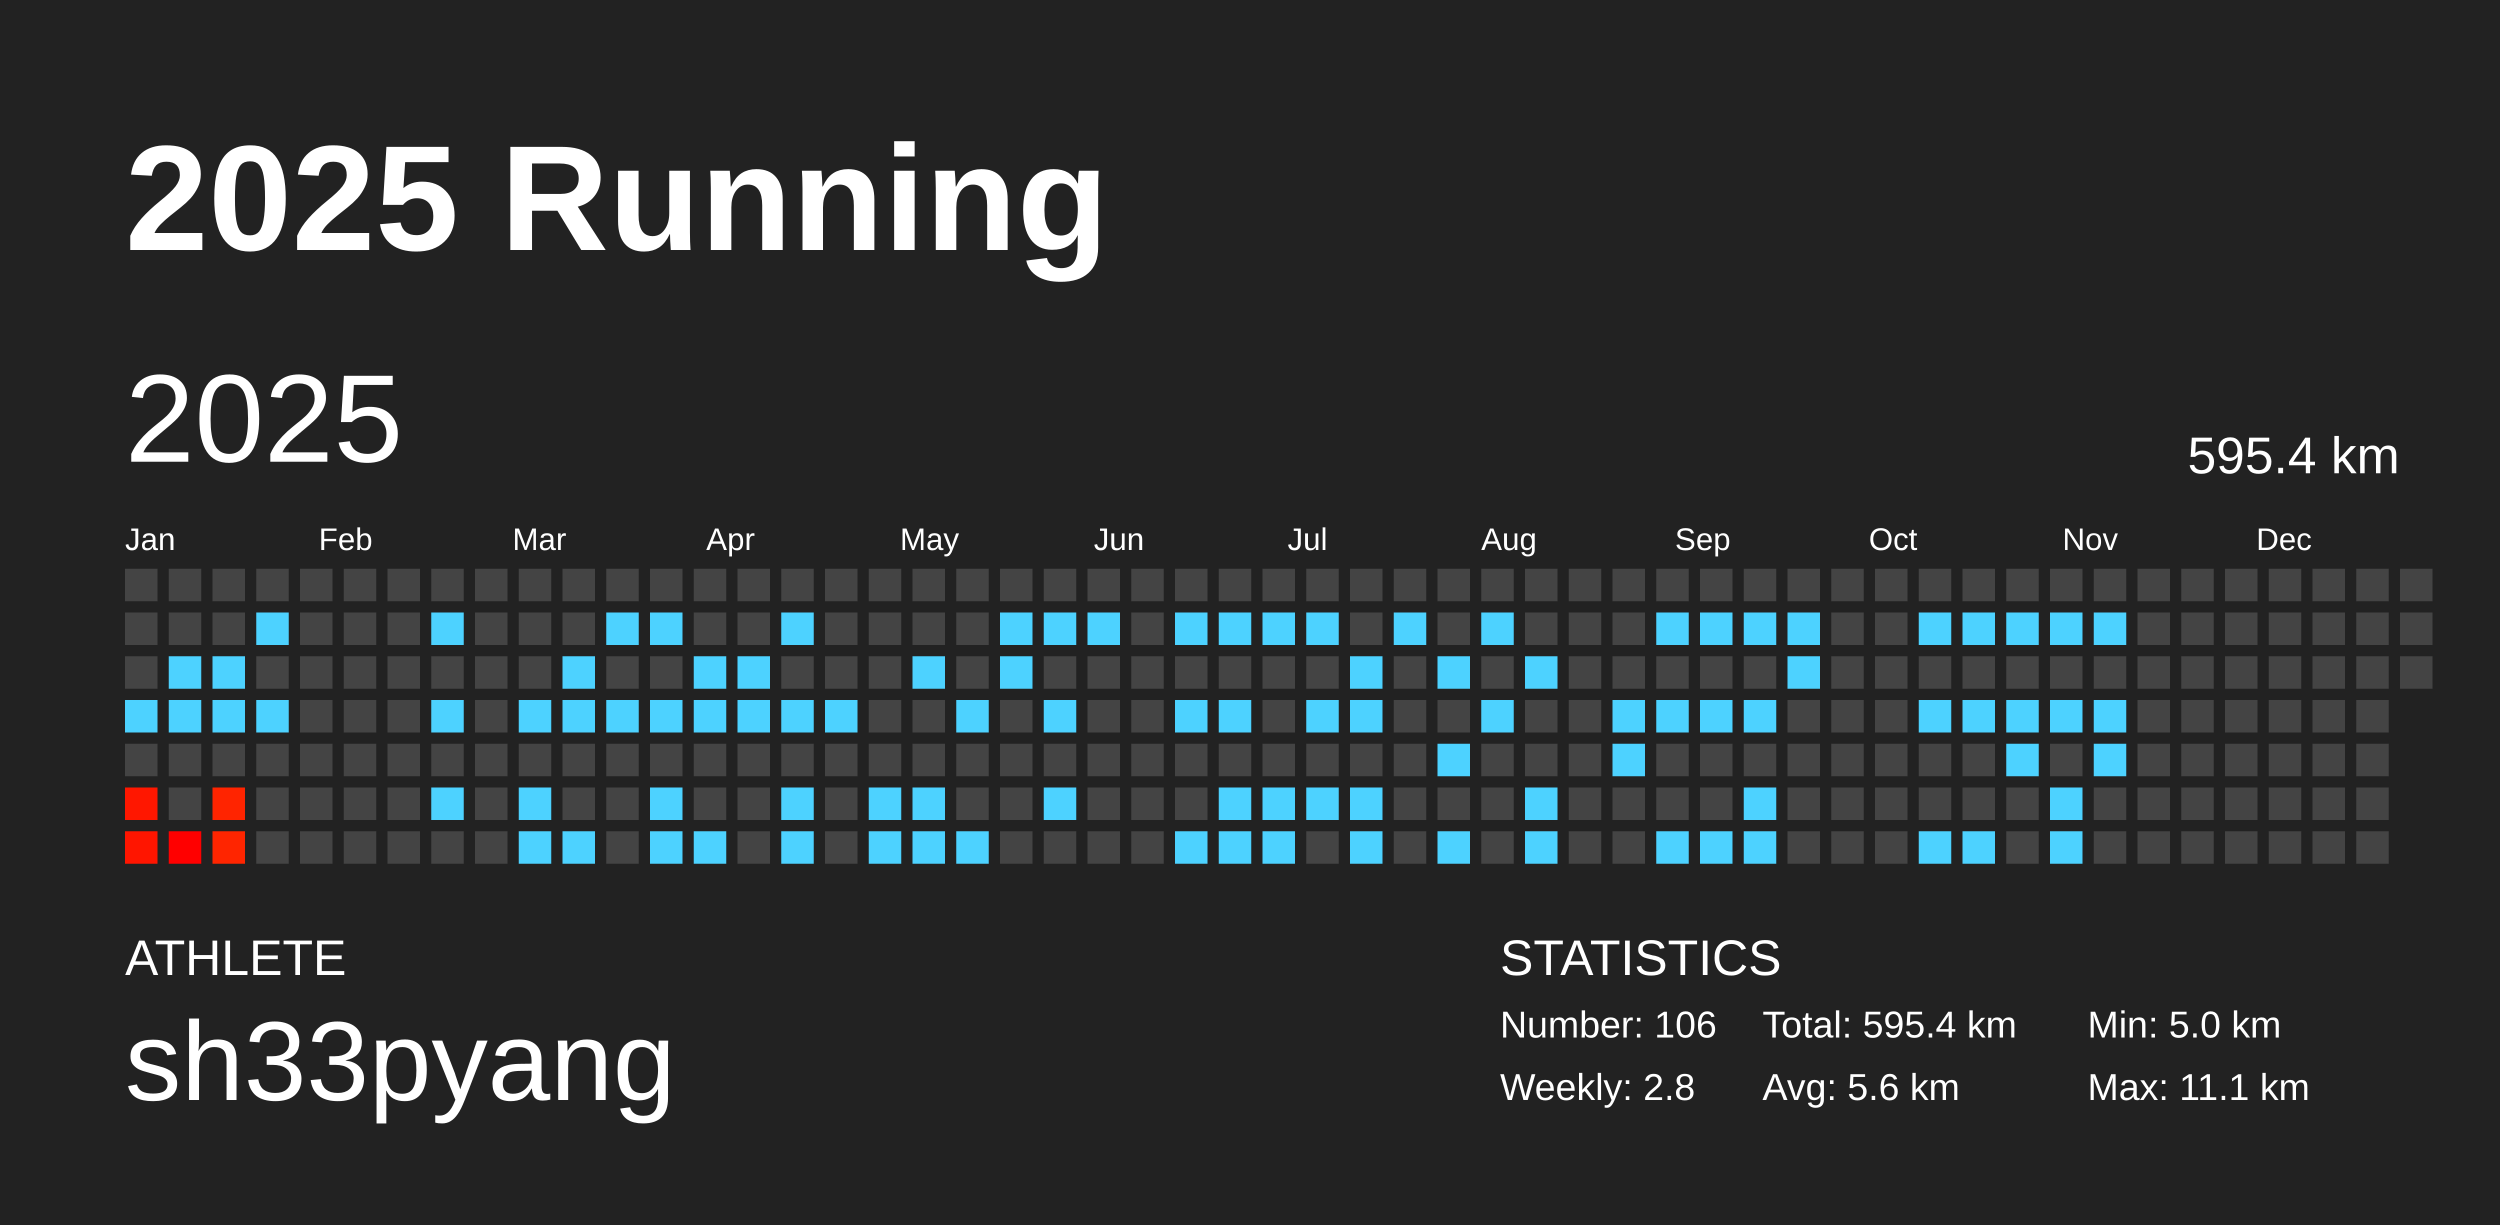
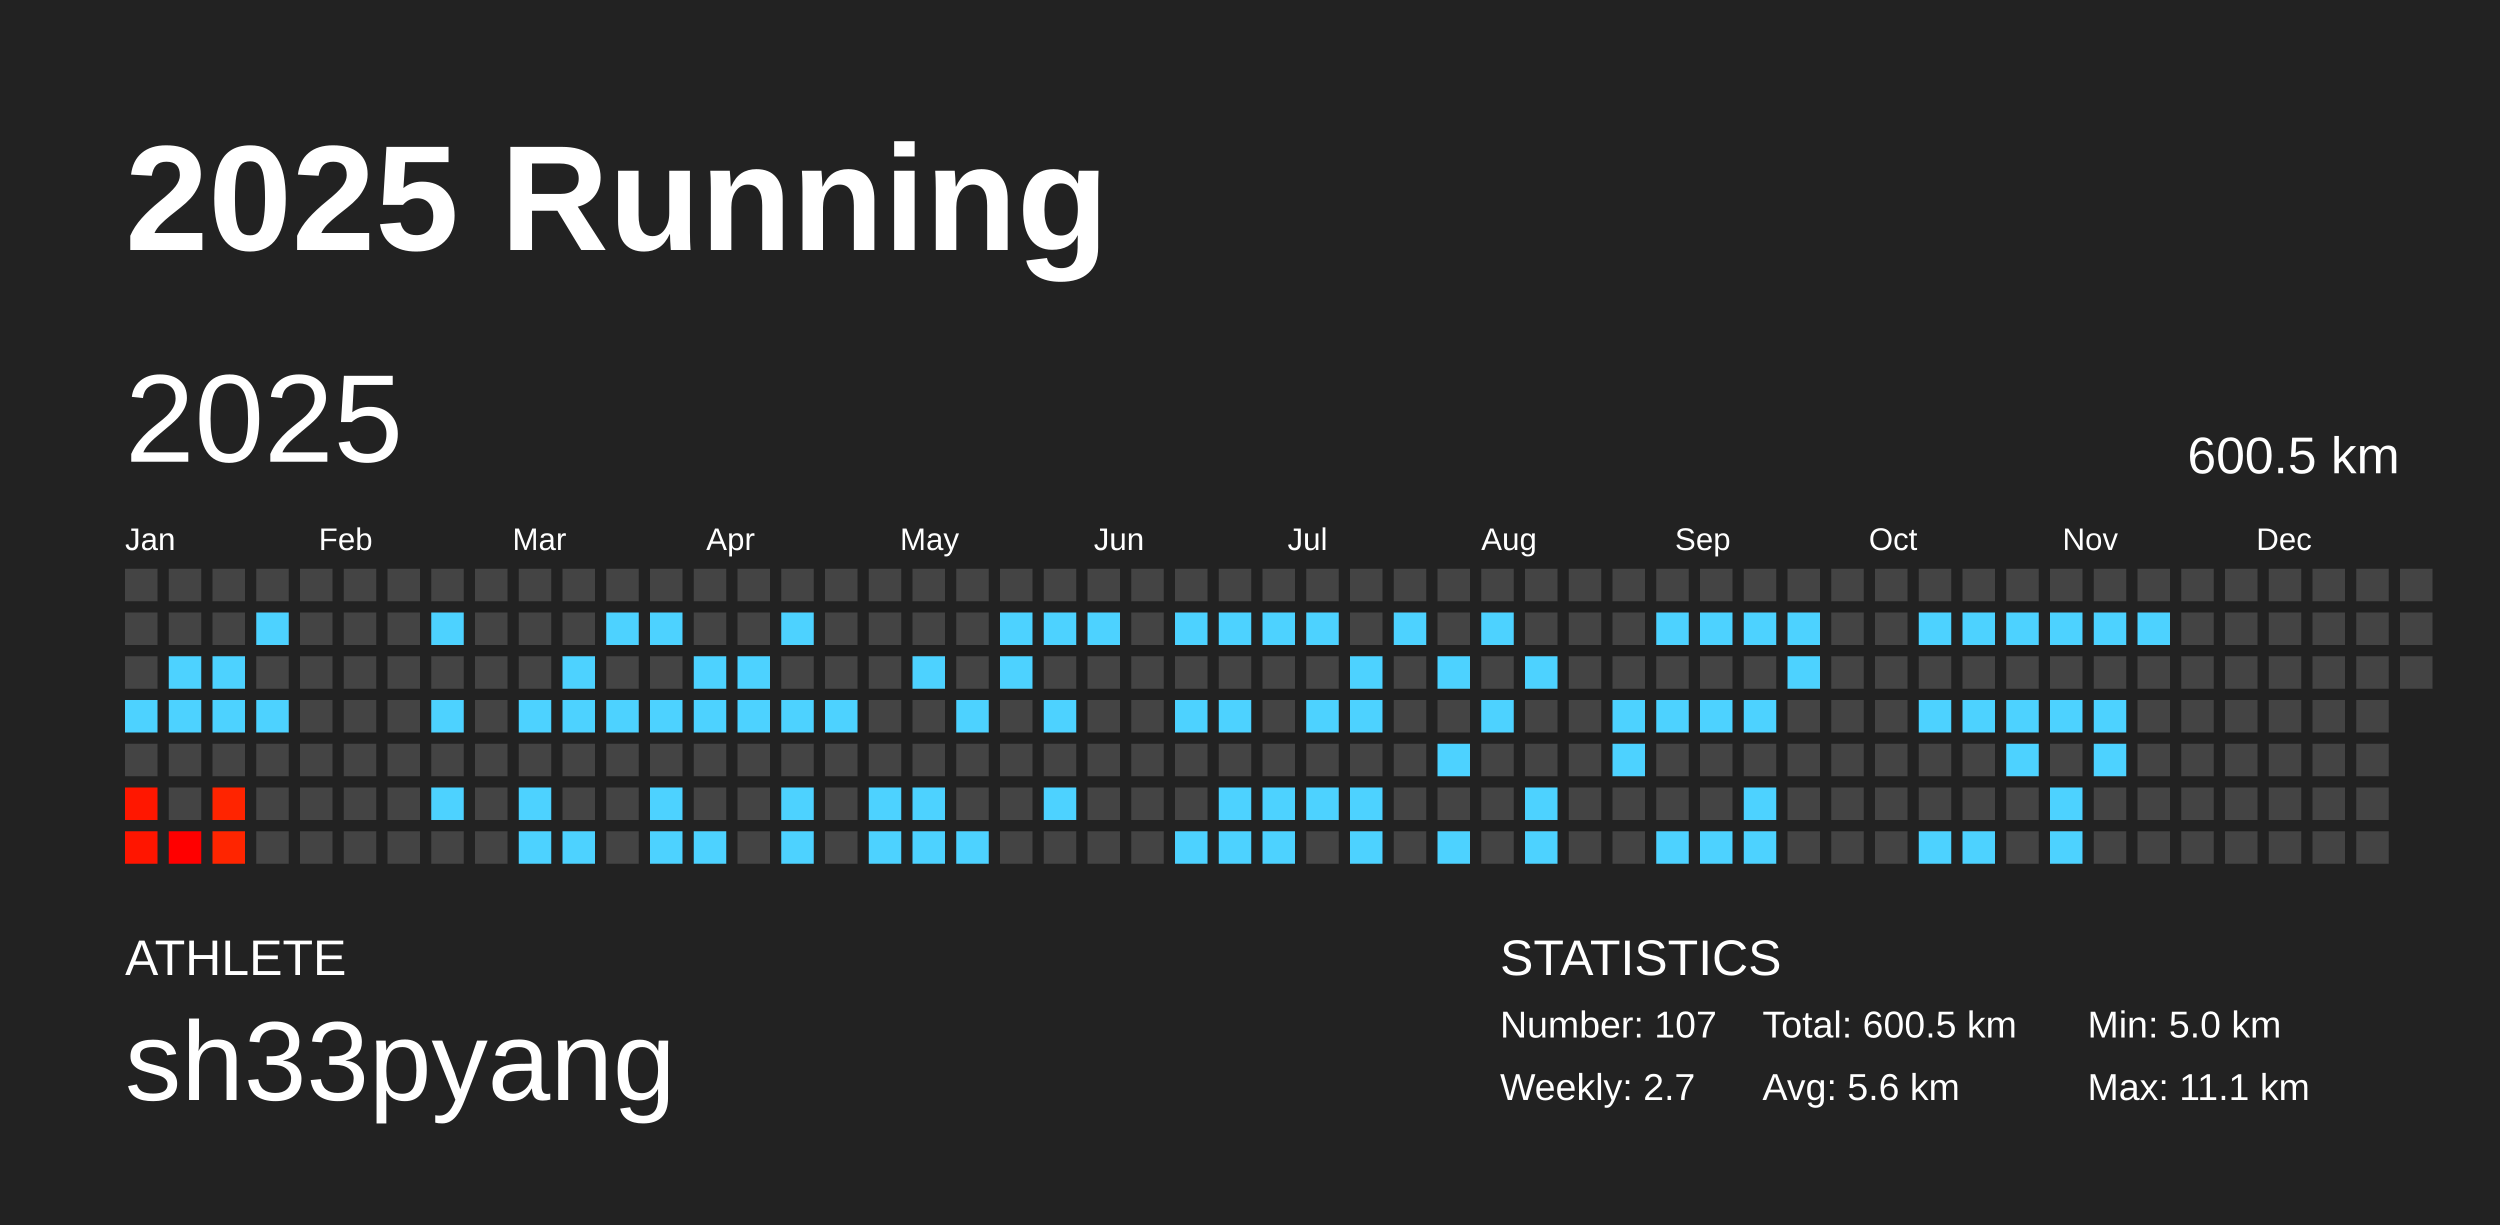
<svg xmlns="http://www.w3.org/2000/svg" baseProfile="full" height="98mm" version="1.1" viewBox="0,0,200,98" width="200mm">
  <defs />
  <rect fill="#222222" height="98" width="200" x="0" y="0" />
  <text fill="#FFFFFF" style="font-size:12px; font-family:Arial; font-weight:bold;" x="10" y="20">2025 Running</text>
  <text fill="#FFFFFF" style="font-size:4px; font-family:Arial" x="10" y="78">ATHLETE</text>
  <text fill="#FFFFFF" style="font-size:9px; font-family:Arial" x="10" y="88">sh33pyang</text>
  <text fill="#FFFFFF" style="font-size:4px; font-family:Arial" x="120" y="78">STATISTICS</text>
-   <text fill="#FFFFFF" style="font-size:3px; font-family:Arial" x="120" y="83">Number: 106</text>
-   <text fill="#FFFFFF" style="font-size:3px; font-family:Arial" x="120" y="88">Weekly: 2.8</text>
-   <text fill="#FFFFFF" style="font-size:3px; font-family:Arial" x="141" y="83">Total: 595.4 km</text>
+   <text fill="#FFFFFF" style="font-size:3px; font-family:Arial" x="120" y="83">Number: 107</text>
+   <text fill="#FFFFFF" style="font-size:3px; font-family:Arial" x="120" y="88">Weekly: 2.7</text>
+   <text fill="#FFFFFF" style="font-size:3px; font-family:Arial" x="141" y="83">Total: 600.5 km</text>
  <text fill="#FFFFFF" style="font-size:3px; font-family:Arial" x="141" y="88">Avg: 5.6 km</text>
  <text fill="#FFFFFF" style="font-size:3px; font-family:Arial" x="167" y="83">Min: 5.0 km</text>
  <text fill="#FFFFFF" style="font-size:3px; font-family:Arial" x="167" y="88">Max: 11.1 km</text>
  <text dominant-baseline="hanging" fill="#FFFFFF" style="font-size:10.0px; font-family:Arial;" x="10" y="30">2025</text>
-   <text dominant-baseline="hanging" fill="#FFFFFF" style="font-size:4.125px; font-family:Arial;" x="175" y="35">595.4 km</text>
+   <text dominant-baseline="hanging" fill="#FFFFFF" style="font-size:4.125px; font-family:Arial;" x="175" y="35">600.5 km</text>
  <text fill="#FFFFFF" style="font-size:2.5px; font-family:Arial" x="10.0" y="44">Jan</text>
  <text fill="#FFFFFF" style="font-size:2.5px; font-family:Arial" x="25.5" y="44">Feb</text>
  <text fill="#FFFFFF" style="font-size:2.5px; font-family:Arial" x="41.0" y="44">Mar</text>
  <text fill="#FFFFFF" style="font-size:2.5px; font-family:Arial" x="56.5" y="44">Apr</text>
  <text fill="#FFFFFF" style="font-size:2.5px; font-family:Arial" x="72.0" y="44">May</text>
  <text fill="#FFFFFF" style="font-size:2.5px; font-family:Arial" x="87.5" y="44">Jun</text>
  <text fill="#FFFFFF" style="font-size:2.5px; font-family:Arial" x="103.0" y="44">Jul</text>
  <text fill="#FFFFFF" style="font-size:2.5px; font-family:Arial" x="118.5" y="44">Aug</text>
  <text fill="#FFFFFF" style="font-size:2.5px; font-family:Arial" x="134.0" y="44">Sep</text>
  <text fill="#FFFFFF" style="font-size:2.5px; font-family:Arial" x="149.5" y="44">Oct</text>
  <text fill="#FFFFFF" style="font-size:2.5px; font-family:Arial" x="165.0" y="44">Nov</text>
  <text fill="#FFFFFF" style="font-size:2.5px; font-family:Arial" x="180.5" y="44">Dec</text>
  <rect fill="#444444" height="2.6" width="2.6" x="10.0" y="45.5" />
  <rect fill="#444444" height="2.6" width="2.6" x="10.0" y="49.0" />
  <rect fill="#444444" height="2.6" width="2.6" x="10.0" y="52.5" />
  <rect fill="#4dd2ff" height="2.6" width="2.6" x="10.0" y="56.0" />
  <rect fill="#444444" height="2.6" width="2.6" x="10.0" y="59.5" />
  <rect fill="#ff1700" height="2.6" width="2.6" x="10.0" y="63.0" />
  <rect fill="#ff1500" height="2.6" width="2.6" x="10.0" y="66.5" />
  <rect fill="#444444" height="2.6" width="2.6" x="13.5" y="45.5" />
  <rect fill="#444444" height="2.6" width="2.6" x="13.5" y="49.0" />
  <rect fill="#4dd2ff" height="2.6" width="2.6" x="13.5" y="52.5" />
  <rect fill="#4dd2ff" height="2.6" width="2.6" x="13.5" y="56.0" />
  <rect fill="#444444" height="2.6" width="2.6" x="13.5" y="59.5" />
  <rect fill="#444444" height="2.6" width="2.6" x="13.5" y="63.0" />
  <rect fill="#ff0000" height="2.6" width="2.6" x="13.5" y="66.5" />
  <rect fill="#444444" height="2.6" width="2.6" x="17.0" y="45.5" />
  <rect fill="#444444" height="2.6" width="2.6" x="17.0" y="49.0" />
  <rect fill="#4dd2ff" height="2.6" width="2.6" x="17.0" y="52.5" />
  <rect fill="#4dd2ff" height="2.6" width="2.6" x="17.0" y="56.0" />
  <rect fill="#444444" height="2.6" width="2.6" x="17.0" y="59.5" />
  <rect fill="#ff2400" height="2.6" width="2.6" x="17.0" y="63.0" />
  <rect fill="#ff2500" height="2.6" width="2.6" x="17.0" y="66.5" />
  <rect fill="#444444" height="2.6" width="2.6" x="20.5" y="45.5" />
  <rect fill="#4dd2ff" height="2.6" width="2.6" x="20.5" y="49.0" />
  <rect fill="#444444" height="2.6" width="2.6" x="20.5" y="52.5" />
  <rect fill="#4dd2ff" height="2.6" width="2.6" x="20.5" y="56.0" />
  <rect fill="#444444" height="2.6" width="2.6" x="20.5" y="59.5" />
  <rect fill="#444444" height="2.6" width="2.6" x="20.5" y="63.0" />
  <rect fill="#444444" height="2.6" width="2.6" x="20.5" y="66.5" />
  <rect fill="#444444" height="2.6" width="2.6" x="24.0" y="45.5" />
  <rect fill="#444444" height="2.6" width="2.6" x="24.0" y="49.0" />
  <rect fill="#444444" height="2.6" width="2.6" x="24.0" y="52.5" />
  <rect fill="#444444" height="2.6" width="2.6" x="24.0" y="56.0" />
  <rect fill="#444444" height="2.6" width="2.6" x="24.0" y="59.5" />
  <rect fill="#444444" height="2.6" width="2.6" x="24.0" y="63.0" />
  <rect fill="#444444" height="2.6" width="2.6" x="24.0" y="66.5" />
  <rect fill="#444444" height="2.6" width="2.6" x="27.5" y="45.5" />
  <rect fill="#444444" height="2.6" width="2.6" x="27.5" y="49.0" />
  <rect fill="#444444" height="2.6" width="2.6" x="27.5" y="52.5" />
  <rect fill="#444444" height="2.6" width="2.6" x="27.5" y="56.0" />
  <rect fill="#444444" height="2.6" width="2.6" x="27.5" y="59.5" />
  <rect fill="#444444" height="2.6" width="2.6" x="27.5" y="63.0" />
  <rect fill="#444444" height="2.6" width="2.6" x="27.5" y="66.5" />
  <rect fill="#444444" height="2.6" width="2.6" x="31.0" y="45.5" />
  <rect fill="#444444" height="2.6" width="2.6" x="31.0" y="49.0" />
  <rect fill="#444444" height="2.6" width="2.6" x="31.0" y="52.5" />
  <rect fill="#444444" height="2.6" width="2.6" x="31.0" y="56.0" />
  <rect fill="#444444" height="2.6" width="2.6" x="31.0" y="59.5" />
  <rect fill="#444444" height="2.6" width="2.6" x="31.0" y="63.0" />
  <rect fill="#444444" height="2.6" width="2.6" x="31.0" y="66.5" />
  <rect fill="#444444" height="2.6" width="2.6" x="34.5" y="45.5" />
  <rect fill="#4dd2ff" height="2.6" width="2.6" x="34.5" y="49.0" />
  <rect fill="#444444" height="2.6" width="2.6" x="34.5" y="52.5" />
  <rect fill="#4dd2ff" height="2.6" width="2.6" x="34.5" y="56.0" />
  <rect fill="#444444" height="2.6" width="2.6" x="34.5" y="59.5" />
  <rect fill="#4dd2ff" height="2.6" width="2.6" x="34.5" y="63.0" />
  <rect fill="#444444" height="2.6" width="2.6" x="34.5" y="66.5" />
  <rect fill="#444444" height="2.6" width="2.6" x="38.0" y="45.5" />
  <rect fill="#444444" height="2.6" width="2.6" x="38.0" y="49.0" />
  <rect fill="#444444" height="2.6" width="2.6" x="38.0" y="52.5" />
  <rect fill="#444444" height="2.6" width="2.6" x="38.0" y="56.0" />
  <rect fill="#444444" height="2.6" width="2.6" x="38.0" y="59.5" />
  <rect fill="#444444" height="2.6" width="2.6" x="38.0" y="63.0" />
  <rect fill="#444444" height="2.6" width="2.6" x="38.0" y="66.5" />
  <rect fill="#444444" height="2.6" width="2.6" x="41.5" y="45.5" />
  <rect fill="#444444" height="2.6" width="2.6" x="41.5" y="49.0" />
  <rect fill="#444444" height="2.6" width="2.6" x="41.5" y="52.5" />
  <rect fill="#4dd2ff" height="2.6" width="2.6" x="41.5" y="56.0" />
  <rect fill="#444444" height="2.6" width="2.6" x="41.5" y="59.5" />
  <rect fill="#4dd2ff" height="2.6" width="2.6" x="41.5" y="63.0" />
  <rect fill="#4dd2ff" height="2.6" width="2.6" x="41.5" y="66.5" />
  <rect fill="#444444" height="2.6" width="2.6" x="45.0" y="45.5" />
  <rect fill="#444444" height="2.6" width="2.6" x="45.0" y="49.0" />
  <rect fill="#4dd2ff" height="2.6" width="2.6" x="45.0" y="52.5" />
  <rect fill="#4dd2ff" height="2.6" width="2.6" x="45.0" y="56.0" />
  <rect fill="#444444" height="2.6" width="2.6" x="45.0" y="59.5" />
  <rect fill="#444444" height="2.6" width="2.6" x="45.0" y="63.0" />
  <rect fill="#4dd2ff" height="2.6" width="2.6" x="45.0" y="66.5" />
  <rect fill="#444444" height="2.6" width="2.6" x="48.5" y="45.5" />
  <rect fill="#4dd2ff" height="2.6" width="2.6" x="48.5" y="49.0" />
  <rect fill="#444444" height="2.6" width="2.6" x="48.5" y="52.5" />
  <rect fill="#4dd2ff" height="2.6" width="2.6" x="48.5" y="56.0" />
  <rect fill="#444444" height="2.6" width="2.6" x="48.5" y="59.5" />
  <rect fill="#444444" height="2.6" width="2.6" x="48.5" y="63.0" />
  <rect fill="#444444" height="2.6" width="2.6" x="48.5" y="66.5" />
  <rect fill="#444444" height="2.6" width="2.6" x="52.0" y="45.5" />
  <rect fill="#4dd2ff" height="2.6" width="2.6" x="52.0" y="49.0" />
  <rect fill="#444444" height="2.6" width="2.6" x="52.0" y="52.5" />
  <rect fill="#4dd2ff" height="2.6" width="2.6" x="52.0" y="56.0" />
  <rect fill="#444444" height="2.6" width="2.6" x="52.0" y="59.5" />
  <rect fill="#4dd2ff" height="2.6" width="2.6" x="52.0" y="63.0" />
  <rect fill="#4dd2ff" height="2.6" width="2.6" x="52.0" y="66.5" />
  <rect fill="#444444" height="2.6" width="2.6" x="55.5" y="45.5" />
  <rect fill="#444444" height="2.6" width="2.6" x="55.5" y="49.0" />
  <rect fill="#4dd2ff" height="2.6" width="2.6" x="55.5" y="52.5" />
  <rect fill="#4dd2ff" height="2.6" width="2.6" x="55.5" y="56.0" />
  <rect fill="#444444" height="2.6" width="2.6" x="55.5" y="59.5" />
  <rect fill="#444444" height="2.6" width="2.6" x="55.5" y="63.0" />
  <rect fill="#4dd2ff" height="2.6" width="2.6" x="55.5" y="66.5" />
  <rect fill="#444444" height="2.6" width="2.6" x="59.0" y="45.5" />
  <rect fill="#444444" height="2.6" width="2.6" x="59.0" y="49.0" />
  <rect fill="#4dd2ff" height="2.6" width="2.6" x="59.0" y="52.5" />
  <rect fill="#4dd2ff" height="2.6" width="2.6" x="59.0" y="56.0" />
  <rect fill="#444444" height="2.6" width="2.6" x="59.0" y="59.5" />
  <rect fill="#444444" height="2.6" width="2.6" x="59.0" y="63.0" />
  <rect fill="#444444" height="2.6" width="2.6" x="59.0" y="66.5" />
  <rect fill="#444444" height="2.6" width="2.6" x="62.5" y="45.5" />
  <rect fill="#4dd2ff" height="2.6" width="2.6" x="62.5" y="49.0" />
  <rect fill="#444444" height="2.6" width="2.6" x="62.5" y="52.5" />
  <rect fill="#4dd2ff" height="2.6" width="2.6" x="62.5" y="56.0" />
  <rect fill="#444444" height="2.6" width="2.6" x="62.5" y="59.5" />
  <rect fill="#4dd2ff" height="2.6" width="2.6" x="62.5" y="63.0" />
  <rect fill="#4dd2ff" height="2.6" width="2.6" x="62.5" y="66.5" />
  <rect fill="#444444" height="2.6" width="2.6" x="66.0" y="45.5" />
  <rect fill="#444444" height="2.6" width="2.6" x="66.0" y="49.0" />
  <rect fill="#444444" height="2.6" width="2.6" x="66.0" y="52.5" />
  <rect fill="#4dd2ff" height="2.6" width="2.6" x="66.0" y="56.0" />
  <rect fill="#444444" height="2.6" width="2.6" x="66.0" y="59.5" />
  <rect fill="#444444" height="2.6" width="2.6" x="66.0" y="63.0" />
  <rect fill="#444444" height="2.6" width="2.6" x="66.0" y="66.5" />
  <rect fill="#444444" height="2.6" width="2.6" x="69.5" y="45.5" />
  <rect fill="#444444" height="2.6" width="2.6" x="69.5" y="49.0" />
  <rect fill="#444444" height="2.6" width="2.6" x="69.5" y="52.5" />
  <rect fill="#444444" height="2.6" width="2.6" x="69.5" y="56.0" />
  <rect fill="#444444" height="2.6" width="2.6" x="69.5" y="59.5" />
  <rect fill="#4dd2ff" height="2.6" width="2.6" x="69.5" y="63.0" />
  <rect fill="#4dd2ff" height="2.6" width="2.6" x="69.5" y="66.5" />
  <rect fill="#444444" height="2.6" width="2.6" x="73.0" y="45.5" />
  <rect fill="#444444" height="2.6" width="2.6" x="73.0" y="49.0" />
  <rect fill="#4dd2ff" height="2.6" width="2.6" x="73.0" y="52.5" />
  <rect fill="#444444" height="2.6" width="2.6" x="73.0" y="56.0" />
  <rect fill="#444444" height="2.6" width="2.6" x="73.0" y="59.5" />
  <rect fill="#4dd2ff" height="2.6" width="2.6" x="73.0" y="63.0" />
  <rect fill="#4dd2ff" height="2.6" width="2.6" x="73.0" y="66.5" />
  <rect fill="#444444" height="2.6" width="2.6" x="76.5" y="45.5" />
  <rect fill="#444444" height="2.6" width="2.6" x="76.5" y="49.0" />
  <rect fill="#444444" height="2.6" width="2.6" x="76.5" y="52.5" />
  <rect fill="#4dd2ff" height="2.6" width="2.6" x="76.5" y="56.0" />
  <rect fill="#444444" height="2.6" width="2.6" x="76.5" y="59.5" />
  <rect fill="#444444" height="2.6" width="2.6" x="76.5" y="63.0" />
  <rect fill="#4dd2ff" height="2.6" width="2.6" x="76.5" y="66.5" />
  <rect fill="#444444" height="2.6" width="2.6" x="80.0" y="45.5" />
  <rect fill="#4dd2ff" height="2.6" width="2.6" x="80.0" y="49.0" />
  <rect fill="#4dd2ff" height="2.6" width="2.6" x="80.0" y="52.5" />
  <rect fill="#444444" height="2.6" width="2.6" x="80.0" y="56.0" />
  <rect fill="#444444" height="2.6" width="2.6" x="80.0" y="59.5" />
  <rect fill="#444444" height="2.6" width="2.6" x="80.0" y="63.0" />
  <rect fill="#444444" height="2.6" width="2.6" x="80.0" y="66.5" />
  <rect fill="#444444" height="2.6" width="2.6" x="83.5" y="45.5" />
  <rect fill="#4dd2ff" height="2.6" width="2.6" x="83.5" y="49.0" />
  <rect fill="#444444" height="2.6" width="2.6" x="83.5" y="52.5" />
  <rect fill="#4dd2ff" height="2.6" width="2.6" x="83.5" y="56.0" />
  <rect fill="#444444" height="2.6" width="2.6" x="83.5" y="59.5" />
  <rect fill="#4dd2ff" height="2.6" width="2.6" x="83.5" y="63.0" />
  <rect fill="#444444" height="2.6" width="2.6" x="83.5" y="66.5" />
  <rect fill="#444444" height="2.6" width="2.6" x="87.0" y="45.5" />
  <rect fill="#4dd2ff" height="2.6" width="2.6" x="87.0" y="49.0" />
  <rect fill="#444444" height="2.6" width="2.6" x="87.0" y="52.5" />
  <rect fill="#444444" height="2.6" width="2.6" x="87.0" y="56.0" />
  <rect fill="#444444" height="2.6" width="2.6" x="87.0" y="59.5" />
  <rect fill="#444444" height="2.6" width="2.6" x="87.0" y="63.0" />
  <rect fill="#444444" height="2.6" width="2.6" x="87.0" y="66.5" />
  <rect fill="#444444" height="2.6" width="2.6" x="90.5" y="45.5" />
  <rect fill="#444444" height="2.6" width="2.6" x="90.5" y="49.0" />
  <rect fill="#444444" height="2.6" width="2.6" x="90.5" y="52.5" />
  <rect fill="#444444" height="2.6" width="2.6" x="90.5" y="56.0" />
  <rect fill="#444444" height="2.6" width="2.6" x="90.5" y="59.5" />
  <rect fill="#444444" height="2.6" width="2.6" x="90.5" y="63.0" />
  <rect fill="#444444" height="2.6" width="2.6" x="90.5" y="66.5" />
  <rect fill="#444444" height="2.6" width="2.6" x="94.0" y="45.5" />
  <rect fill="#4dd2ff" height="2.6" width="2.6" x="94.0" y="49.0" />
  <rect fill="#444444" height="2.6" width="2.6" x="94.0" y="52.5" />
  <rect fill="#4dd2ff" height="2.6" width="2.6" x="94.0" y="56.0" />
  <rect fill="#444444" height="2.6" width="2.6" x="94.0" y="59.5" />
  <rect fill="#444444" height="2.6" width="2.6" x="94.0" y="63.0" />
  <rect fill="#4dd2ff" height="2.6" width="2.6" x="94.0" y="66.5" />
  <rect fill="#444444" height="2.6" width="2.6" x="97.5" y="45.5" />
  <rect fill="#4dd2ff" height="2.6" width="2.6" x="97.5" y="49.0" />
  <rect fill="#444444" height="2.6" width="2.6" x="97.5" y="52.5" />
  <rect fill="#4dd2ff" height="2.6" width="2.6" x="97.5" y="56.0" />
  <rect fill="#444444" height="2.6" width="2.6" x="97.5" y="59.5" />
  <rect fill="#4dd2ff" height="2.6" width="2.6" x="97.5" y="63.0" />
  <rect fill="#4dd2ff" height="2.6" width="2.6" x="97.5" y="66.5" />
  <rect fill="#444444" height="2.6" width="2.6" x="101.0" y="45.5" />
  <rect fill="#4dd2ff" height="2.6" width="2.6" x="101.0" y="49.0" />
  <rect fill="#444444" height="2.6" width="2.6" x="101.0" y="52.5" />
  <rect fill="#444444" height="2.6" width="2.6" x="101.0" y="56.0" />
  <rect fill="#444444" height="2.6" width="2.6" x="101.0" y="59.5" />
  <rect fill="#4dd2ff" height="2.6" width="2.6" x="101.0" y="63.0" />
  <rect fill="#4dd2ff" height="2.6" width="2.6" x="101.0" y="66.5" />
  <rect fill="#444444" height="2.6" width="2.6" x="104.5" y="45.5" />
  <rect fill="#4dd2ff" height="2.6" width="2.6" x="104.5" y="49.0" />
  <rect fill="#444444" height="2.6" width="2.6" x="104.5" y="52.5" />
  <rect fill="#4dd2ff" height="2.6" width="2.6" x="104.5" y="56.0" />
  <rect fill="#444444" height="2.6" width="2.6" x="104.5" y="59.5" />
  <rect fill="#4dd2ff" height="2.6" width="2.6" x="104.5" y="63.0" />
  <rect fill="#444444" height="2.6" width="2.6" x="104.5" y="66.5" />
  <rect fill="#444444" height="2.6" width="2.6" x="108.0" y="45.5" />
  <rect fill="#444444" height="2.6" width="2.6" x="108.0" y="49.0" />
  <rect fill="#4dd2ff" height="2.6" width="2.6" x="108.0" y="52.5" />
  <rect fill="#4dd2ff" height="2.6" width="2.6" x="108.0" y="56.0" />
  <rect fill="#444444" height="2.6" width="2.6" x="108.0" y="59.5" />
  <rect fill="#4dd2ff" height="2.6" width="2.6" x="108.0" y="63.0" />
  <rect fill="#4dd2ff" height="2.6" width="2.6" x="108.0" y="66.5" />
  <rect fill="#444444" height="2.6" width="2.6" x="111.5" y="45.5" />
  <rect fill="#4dd2ff" height="2.6" width="2.6" x="111.5" y="49.0" />
  <rect fill="#444444" height="2.6" width="2.6" x="111.5" y="52.5" />
  <rect fill="#444444" height="2.6" width="2.6" x="111.5" y="56.0" />
  <rect fill="#444444" height="2.6" width="2.6" x="111.5" y="59.5" />
  <rect fill="#444444" height="2.6" width="2.6" x="111.5" y="63.0" />
  <rect fill="#444444" height="2.6" width="2.6" x="111.5" y="66.5" />
  <rect fill="#444444" height="2.6" width="2.6" x="115.0" y="45.5" />
  <rect fill="#444444" height="2.6" width="2.6" x="115.0" y="49.0" />
  <rect fill="#4dd2ff" height="2.6" width="2.6" x="115.0" y="52.5" />
  <rect fill="#444444" height="2.6" width="2.6" x="115.0" y="56.0" />
  <rect fill="#4dd2ff" height="2.6" width="2.6" x="115.0" y="59.5" />
  <rect fill="#444444" height="2.6" width="2.6" x="115.0" y="63.0" />
  <rect fill="#4dd2ff" height="2.6" width="2.6" x="115.0" y="66.5" />
  <rect fill="#444444" height="2.6" width="2.6" x="118.5" y="45.5" />
  <rect fill="#4dd2ff" height="2.6" width="2.6" x="118.5" y="49.0" />
  <rect fill="#444444" height="2.6" width="2.6" x="118.5" y="52.5" />
  <rect fill="#4dd2ff" height="2.6" width="2.6" x="118.5" y="56.0" />
  <rect fill="#444444" height="2.6" width="2.6" x="118.5" y="59.5" />
  <rect fill="#444444" height="2.6" width="2.6" x="118.5" y="63.0" />
  <rect fill="#444444" height="2.6" width="2.6" x="118.5" y="66.5" />
  <rect fill="#444444" height="2.6" width="2.6" x="122.0" y="45.5" />
  <rect fill="#444444" height="2.6" width="2.6" x="122.0" y="49.0" />
  <rect fill="#4dd2ff" height="2.6" width="2.6" x="122.0" y="52.5" />
  <rect fill="#444444" height="2.6" width="2.6" x="122.0" y="56.0" />
  <rect fill="#444444" height="2.6" width="2.6" x="122.0" y="59.5" />
  <rect fill="#4dd2ff" height="2.6" width="2.6" x="122.0" y="63.0" />
  <rect fill="#4dd2ff" height="2.6" width="2.6" x="122.0" y="66.5" />
  <rect fill="#444444" height="2.6" width="2.6" x="125.5" y="45.5" />
  <rect fill="#444444" height="2.6" width="2.6" x="125.5" y="49.0" />
  <rect fill="#444444" height="2.6" width="2.6" x="125.5" y="52.5" />
  <rect fill="#444444" height="2.6" width="2.6" x="125.5" y="56.0" />
  <rect fill="#444444" height="2.6" width="2.6" x="125.5" y="59.5" />
  <rect fill="#444444" height="2.6" width="2.6" x="125.5" y="63.0" />
  <rect fill="#444444" height="2.6" width="2.6" x="125.5" y="66.5" />
  <rect fill="#444444" height="2.6" width="2.6" x="129.0" y="45.5" />
  <rect fill="#444444" height="2.6" width="2.6" x="129.0" y="49.0" />
  <rect fill="#444444" height="2.6" width="2.6" x="129.0" y="52.5" />
  <rect fill="#4dd2ff" height="2.6" width="2.6" x="129.0" y="56.0" />
  <rect fill="#4dd2ff" height="2.6" width="2.6" x="129.0" y="59.5" />
  <rect fill="#444444" height="2.6" width="2.6" x="129.0" y="63.0" />
  <rect fill="#444444" height="2.6" width="2.6" x="129.0" y="66.5" />
  <rect fill="#444444" height="2.6" width="2.6" x="132.5" y="45.5" />
  <rect fill="#4dd2ff" height="2.6" width="2.6" x="132.5" y="49.0" />
  <rect fill="#444444" height="2.6" width="2.6" x="132.5" y="52.5" />
  <rect fill="#4dd2ff" height="2.6" width="2.6" x="132.5" y="56.0" />
  <rect fill="#444444" height="2.6" width="2.6" x="132.5" y="59.5" />
  <rect fill="#444444" height="2.6" width="2.6" x="132.5" y="63.0" />
  <rect fill="#4dd2ff" height="2.6" width="2.6" x="132.5" y="66.5" />
  <rect fill="#444444" height="2.6" width="2.6" x="136.0" y="45.5" />
  <rect fill="#4dd2ff" height="2.6" width="2.6" x="136.0" y="49.0" />
  <rect fill="#444444" height="2.6" width="2.6" x="136.0" y="52.5" />
  <rect fill="#4dd2ff" height="2.6" width="2.6" x="136.0" y="56.0" />
  <rect fill="#444444" height="2.6" width="2.6" x="136.0" y="59.5" />
  <rect fill="#444444" height="2.6" width="2.6" x="136.0" y="63.0" />
  <rect fill="#4dd2ff" height="2.6" width="2.6" x="136.0" y="66.5" />
  <rect fill="#444444" height="2.6" width="2.6" x="139.5" y="45.5" />
  <rect fill="#4dd2ff" height="2.6" width="2.6" x="139.5" y="49.0" />
  <rect fill="#444444" height="2.6" width="2.6" x="139.5" y="52.5" />
  <rect fill="#4dd2ff" height="2.6" width="2.6" x="139.5" y="56.0" />
  <rect fill="#444444" height="2.6" width="2.6" x="139.5" y="59.5" />
  <rect fill="#4dd2ff" height="2.6" width="2.6" x="139.5" y="63.0" />
  <rect fill="#4dd2ff" height="2.6" width="2.6" x="139.5" y="66.5" />
  <rect fill="#444444" height="2.6" width="2.6" x="143.0" y="45.5" />
  <rect fill="#4dd2ff" height="2.6" width="2.6" x="143.0" y="49.0" />
  <rect fill="#4dd2ff" height="2.6" width="2.6" x="143.0" y="52.5" />
  <rect fill="#444444" height="2.6" width="2.6" x="143.0" y="56.0" />
  <rect fill="#444444" height="2.6" width="2.6" x="143.0" y="59.5" />
  <rect fill="#444444" height="2.6" width="2.6" x="143.0" y="63.0" />
  <rect fill="#444444" height="2.6" width="2.6" x="143.0" y="66.5" />
  <rect fill="#444444" height="2.6" width="2.6" x="146.5" y="45.5" />
  <rect fill="#444444" height="2.6" width="2.6" x="146.5" y="49.0" />
  <rect fill="#444444" height="2.6" width="2.6" x="146.5" y="52.5" />
  <rect fill="#444444" height="2.6" width="2.6" x="146.5" y="56.0" />
  <rect fill="#444444" height="2.6" width="2.6" x="146.5" y="59.5" />
  <rect fill="#444444" height="2.6" width="2.6" x="146.5" y="63.0" />
  <rect fill="#444444" height="2.6" width="2.6" x="146.5" y="66.5" />
  <rect fill="#444444" height="2.6" width="2.6" x="150.0" y="45.5" />
  <rect fill="#444444" height="2.6" width="2.6" x="150.0" y="49.0" />
  <rect fill="#444444" height="2.6" width="2.6" x="150.0" y="52.5" />
  <rect fill="#444444" height="2.6" width="2.6" x="150.0" y="56.0" />
  <rect fill="#444444" height="2.6" width="2.6" x="150.0" y="59.5" />
  <rect fill="#444444" height="2.6" width="2.6" x="150.0" y="63.0" />
  <rect fill="#444444" height="2.6" width="2.6" x="150.0" y="66.5" />
  <rect fill="#444444" height="2.6" width="2.6" x="153.5" y="45.5" />
  <rect fill="#4dd2ff" height="2.6" width="2.6" x="153.5" y="49.0" />
  <rect fill="#444444" height="2.6" width="2.6" x="153.5" y="52.5" />
  <rect fill="#4dd2ff" height="2.6" width="2.6" x="153.5" y="56.0" />
  <rect fill="#444444" height="2.6" width="2.6" x="153.5" y="59.5" />
  <rect fill="#444444" height="2.6" width="2.6" x="153.5" y="63.0" />
  <rect fill="#4dd2ff" height="2.6" width="2.6" x="153.5" y="66.5" />
  <rect fill="#444444" height="2.6" width="2.6" x="157.0" y="45.5" />
  <rect fill="#4dd2ff" height="2.6" width="2.6" x="157.0" y="49.0" />
  <rect fill="#444444" height="2.6" width="2.6" x="157.0" y="52.5" />
  <rect fill="#4dd2ff" height="2.6" width="2.6" x="157.0" y="56.0" />
  <rect fill="#444444" height="2.6" width="2.6" x="157.0" y="59.5" />
  <rect fill="#444444" height="2.6" width="2.6" x="157.0" y="63.0" />
  <rect fill="#4dd2ff" height="2.6" width="2.6" x="157.0" y="66.5" />
  <rect fill="#444444" height="2.6" width="2.6" x="160.5" y="45.5" />
  <rect fill="#4dd2ff" height="2.6" width="2.6" x="160.5" y="49.0" />
  <rect fill="#444444" height="2.6" width="2.6" x="160.5" y="52.5" />
  <rect fill="#4dd2ff" height="2.6" width="2.6" x="160.5" y="56.0" />
  <rect fill="#4dd2ff" height="2.6" width="2.6" x="160.5" y="59.5" />
  <rect fill="#444444" height="2.6" width="2.6" x="160.5" y="63.0" />
  <rect fill="#444444" height="2.6" width="2.6" x="160.5" y="66.5" />
  <rect fill="#444444" height="2.6" width="2.6" x="164.0" y="45.5" />
  <rect fill="#4dd2ff" height="2.6" width="2.6" x="164.0" y="49.0" />
  <rect fill="#444444" height="2.6" width="2.6" x="164.0" y="52.5" />
  <rect fill="#4dd2ff" height="2.6" width="2.6" x="164.0" y="56.0" />
  <rect fill="#444444" height="2.6" width="2.6" x="164.0" y="59.5" />
  <rect fill="#4dd2ff" height="2.6" width="2.6" x="164.0" y="63.0" />
  <rect fill="#4dd2ff" height="2.6" width="2.6" x="164.0" y="66.5" />
  <rect fill="#444444" height="2.6" width="2.6" x="167.5" y="45.5" />
  <rect fill="#4dd2ff" height="2.6" width="2.6" x="167.5" y="49.0" />
  <rect fill="#444444" height="2.6" width="2.6" x="167.5" y="52.5" />
  <rect fill="#4dd2ff" height="2.6" width="2.6" x="167.5" y="56.0" />
  <rect fill="#4dd2ff" height="2.6" width="2.6" x="167.5" y="59.5" />
  <rect fill="#444444" height="2.6" width="2.6" x="167.5" y="63.0" />
  <rect fill="#444444" height="2.6" width="2.6" x="167.5" y="66.5" />
  <rect fill="#444444" height="2.6" width="2.6" x="171.0" y="45.5" />
-   <rect fill="#444444" height="2.6" width="2.6" x="171.0" y="49.0" />
+   <rect fill="#4dd2ff" height="2.6" width="2.6" x="171.0" y="49.0" />
  <rect fill="#444444" height="2.6" width="2.6" x="171.0" y="52.5" />
  <rect fill="#444444" height="2.6" width="2.6" x="171.0" y="56.0" />
  <rect fill="#444444" height="2.6" width="2.6" x="171.0" y="59.5" />
  <rect fill="#444444" height="2.6" width="2.6" x="171.0" y="63.0" />
  <rect fill="#444444" height="2.6" width="2.6" x="171.0" y="66.5" />
  <rect fill="#444444" height="2.6" width="2.6" x="174.5" y="45.5" />
  <rect fill="#444444" height="2.6" width="2.6" x="174.5" y="49.0" />
  <rect fill="#444444" height="2.6" width="2.6" x="174.5" y="52.5" />
  <rect fill="#444444" height="2.6" width="2.6" x="174.5" y="56.0" />
  <rect fill="#444444" height="2.6" width="2.6" x="174.5" y="59.5" />
  <rect fill="#444444" height="2.6" width="2.6" x="174.5" y="63.0" />
  <rect fill="#444444" height="2.6" width="2.6" x="174.5" y="66.5" />
  <rect fill="#444444" height="2.6" width="2.6" x="178.0" y="45.5" />
  <rect fill="#444444" height="2.6" width="2.6" x="178.0" y="49.0" />
  <rect fill="#444444" height="2.6" width="2.6" x="178.0" y="52.5" />
  <rect fill="#444444" height="2.6" width="2.6" x="178.0" y="56.0" />
  <rect fill="#444444" height="2.6" width="2.6" x="178.0" y="59.5" />
  <rect fill="#444444" height="2.6" width="2.6" x="178.0" y="63.0" />
  <rect fill="#444444" height="2.6" width="2.6" x="178.0" y="66.5" />
  <rect fill="#444444" height="2.6" width="2.6" x="181.5" y="45.5" />
  <rect fill="#444444" height="2.6" width="2.6" x="181.5" y="49.0" />
  <rect fill="#444444" height="2.6" width="2.6" x="181.5" y="52.5" />
  <rect fill="#444444" height="2.6" width="2.6" x="181.5" y="56.0" />
  <rect fill="#444444" height="2.6" width="2.6" x="181.5" y="59.5" />
  <rect fill="#444444" height="2.6" width="2.6" x="181.5" y="63.0" />
  <rect fill="#444444" height="2.6" width="2.6" x="181.5" y="66.5" />
  <rect fill="#444444" height="2.6" width="2.6" x="185.0" y="45.5" />
  <rect fill="#444444" height="2.6" width="2.6" x="185.0" y="49.0" />
  <rect fill="#444444" height="2.6" width="2.6" x="185.0" y="52.5" />
  <rect fill="#444444" height="2.6" width="2.6" x="185.0" y="56.0" />
  <rect fill="#444444" height="2.6" width="2.6" x="185.0" y="59.5" />
  <rect fill="#444444" height="2.6" width="2.6" x="185.0" y="63.0" />
  <rect fill="#444444" height="2.6" width="2.6" x="185.0" y="66.5" />
  <rect fill="#444444" height="2.6" width="2.6" x="188.5" y="45.5" />
  <rect fill="#444444" height="2.6" width="2.6" x="188.5" y="49.0" />
  <rect fill="#444444" height="2.6" width="2.6" x="188.5" y="52.5" />
  <rect fill="#444444" height="2.6" width="2.6" x="188.5" y="56.0" />
  <rect fill="#444444" height="2.6" width="2.6" x="188.5" y="59.5" />
  <rect fill="#444444" height="2.6" width="2.6" x="188.5" y="63.0" />
  <rect fill="#444444" height="2.6" width="2.6" x="188.5" y="66.5" />
  <rect fill="#444444" height="2.6" width="2.6" x="192.0" y="45.5" />
  <rect fill="#444444" height="2.6" width="2.6" x="192.0" y="49.0" />
  <rect fill="#444444" height="2.6" width="2.6" x="192.0" y="52.5" />
</svg>
